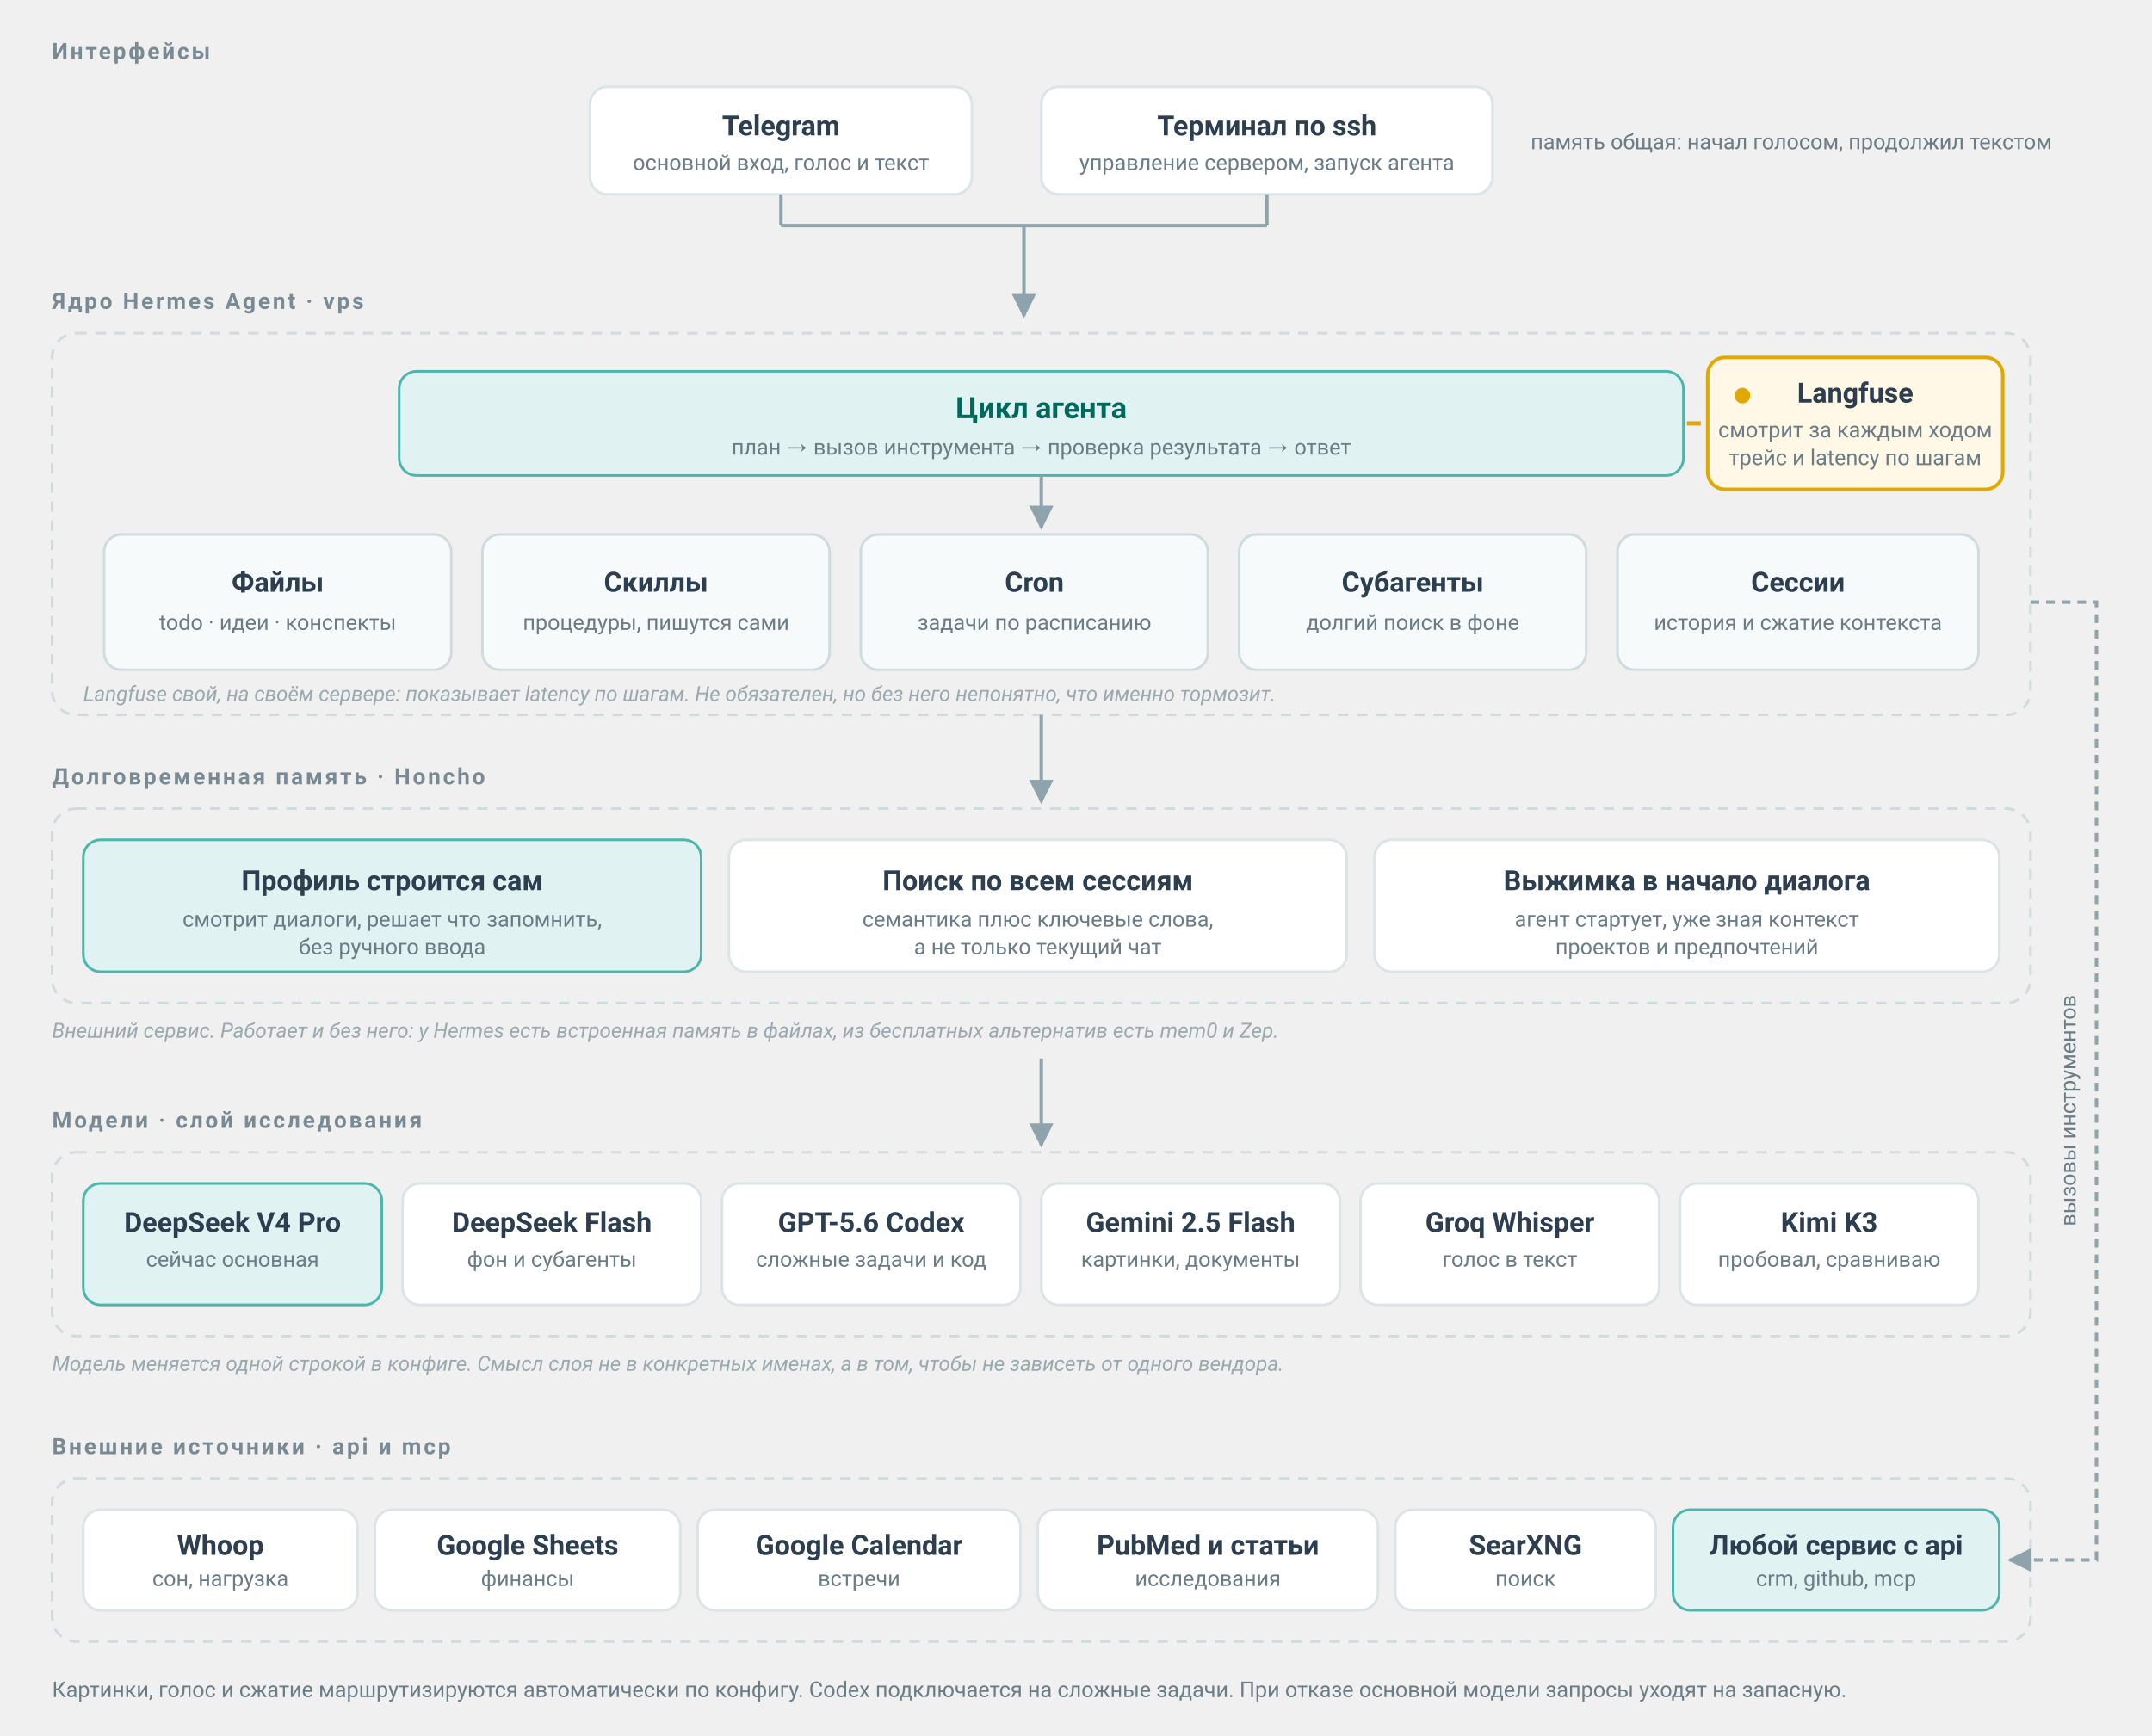
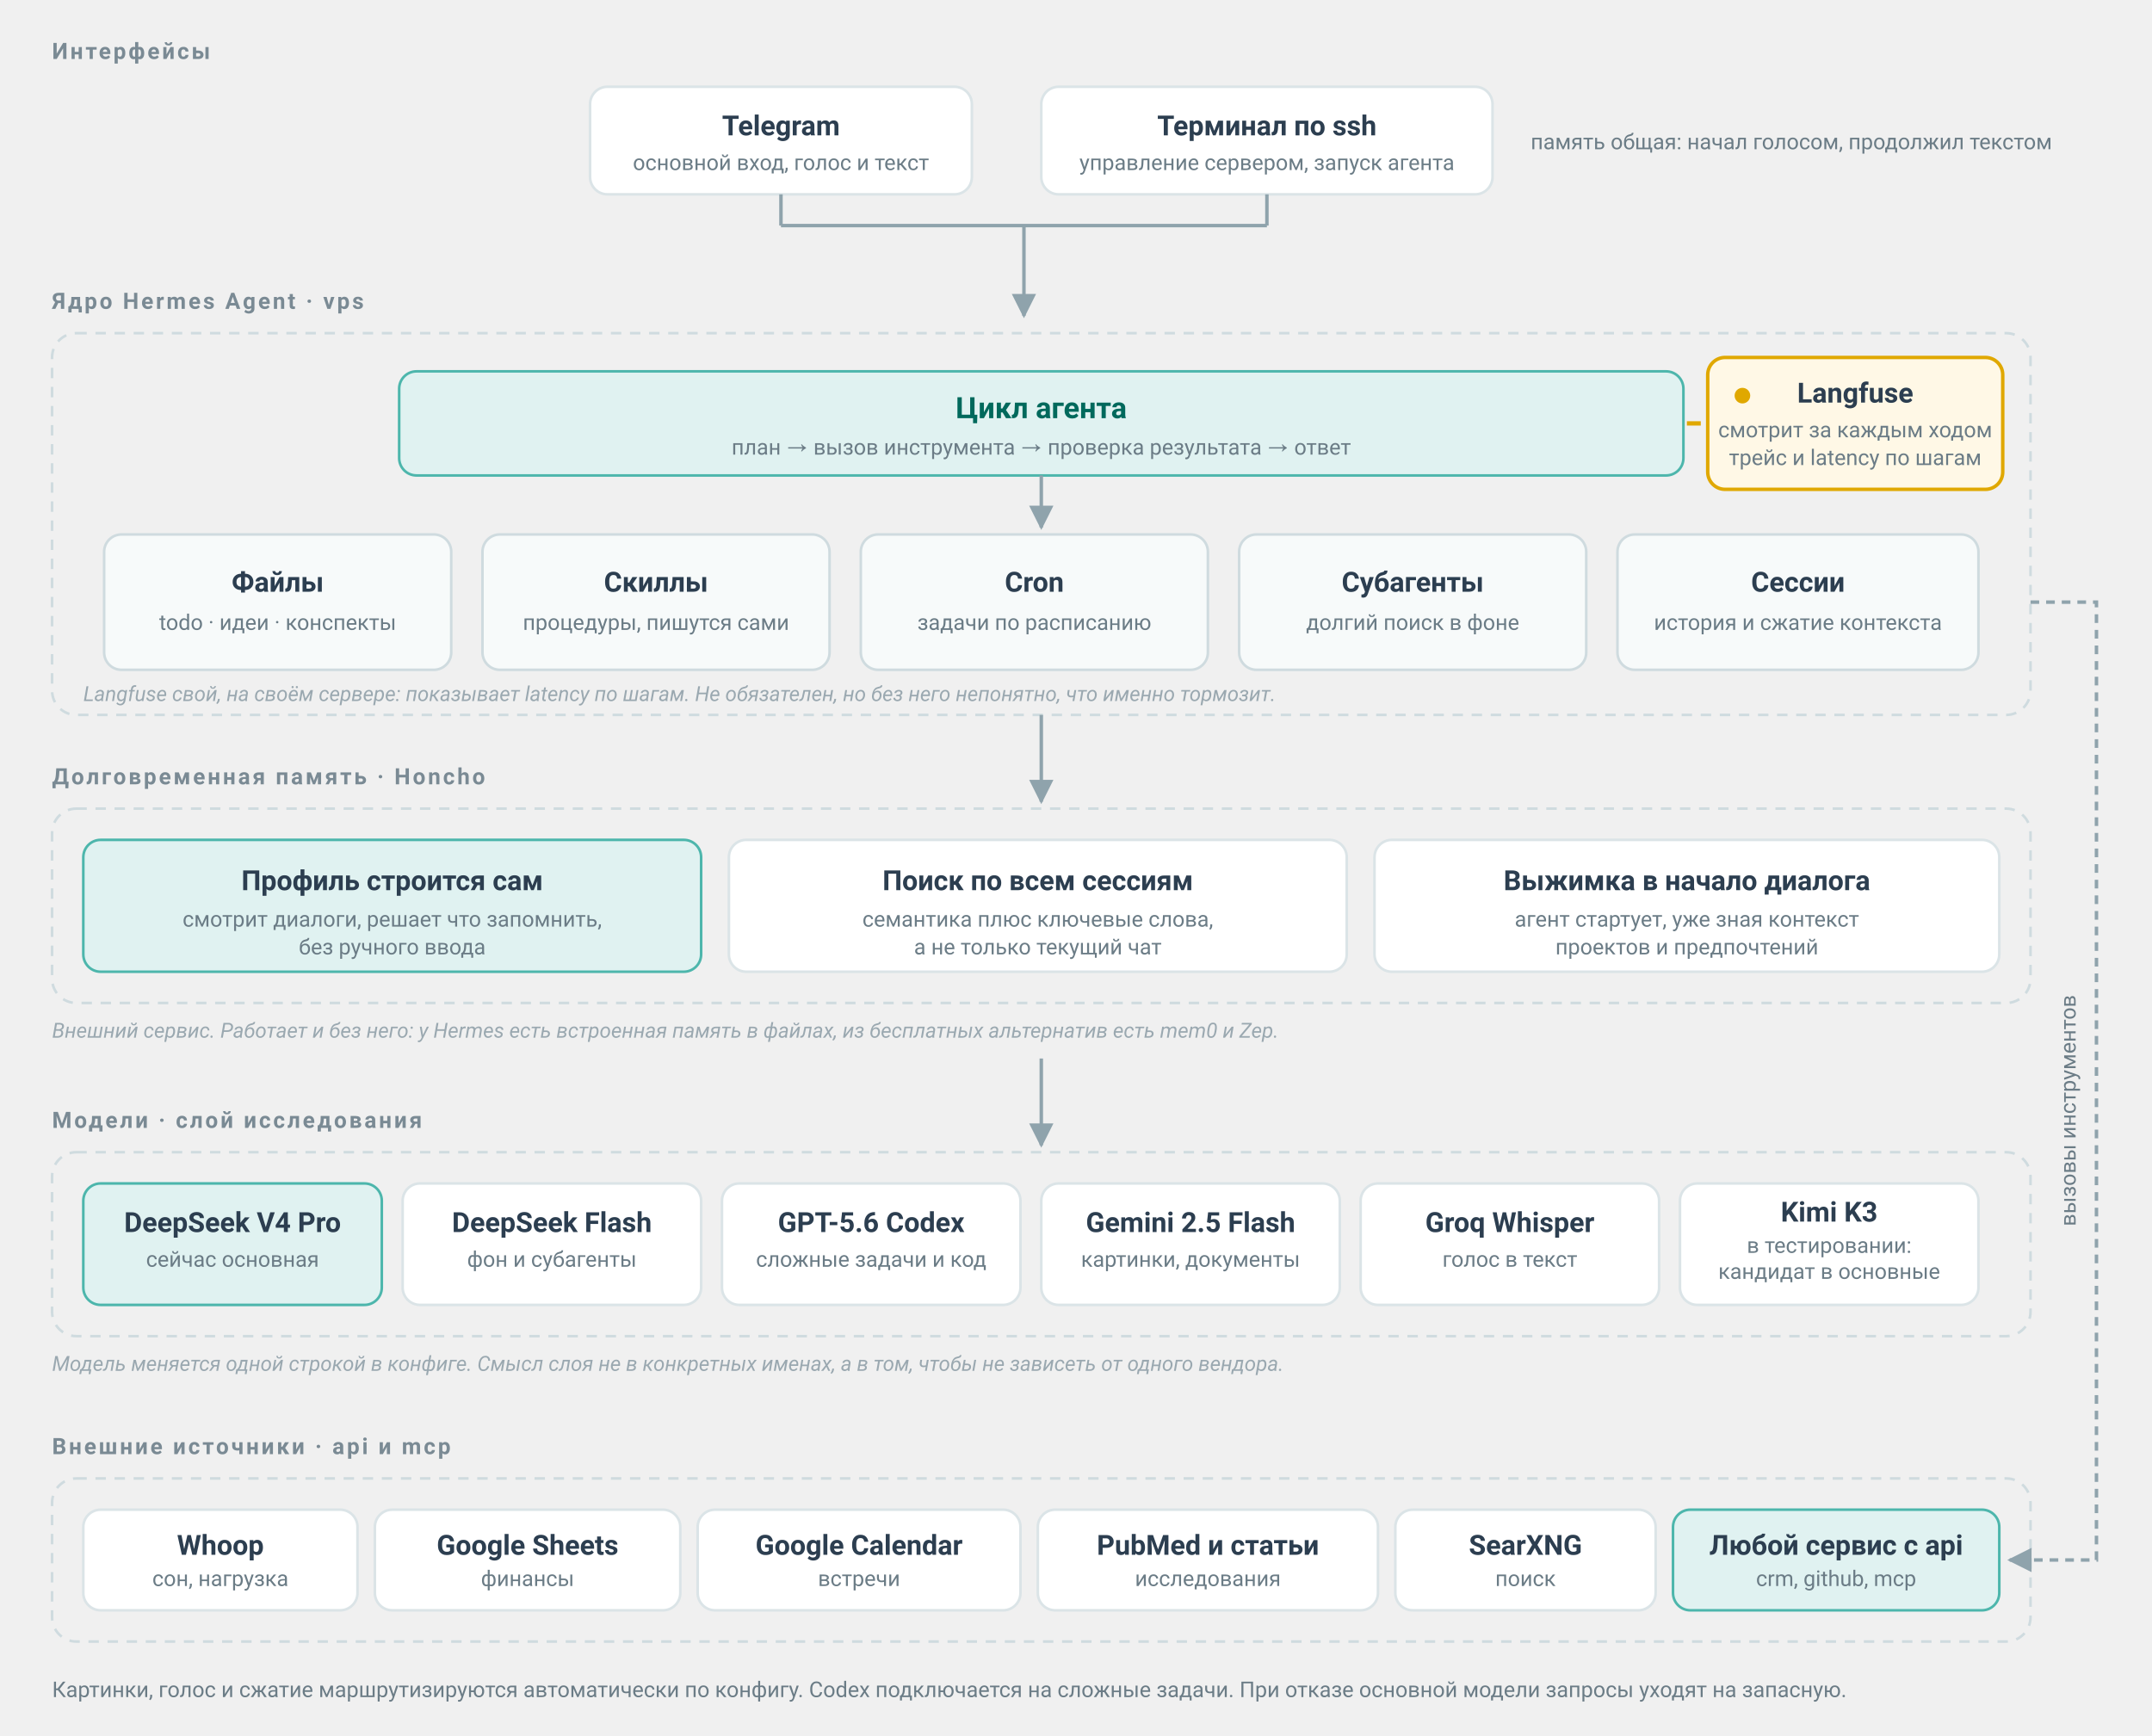
<svg xmlns="http://www.w3.org/2000/svg" viewBox="0 0 1240 1000" width="1240" height="1000" role="img" aria-label="Архитектура ассистента: интерфейсы, ядро Hermes на vps, долговременная память, слой моделей, внешние источники через api и mcp">
  <style>
  .t     { font-family: -apple-system, BlinkMacSystemFont, "Segoe UI", Roboto, Helvetica, Arial, sans-serif; }
  .band  { font-size: 13px; font-weight: 600; letter-spacing: 1.4px; text-transform: uppercase; fill: #7a8a94; }
  .name  { font-size: 16px; font-weight: 600; fill: #2c3e50; }
  .core  { font-size: 17px; font-weight: 600; fill: #00695c; }
  .sub   { font-size: 12.5px; fill: #6b7c86; }
  .alt   { font-size: 12px; fill: #9aa8b0; font-style: italic; }
  .card  { fill: #ffffff; stroke: #dbe4e7; stroke-width: 1.5; }
  .cardA { fill: #e0f2f1; stroke: #4db6ac; stroke-width: 1.5; }
  .cardB { fill: #f7fafa; stroke: #cfdbdf; stroke-width: 1.5; }
  .cardW { fill: #fff8e6; stroke: #e0a800; stroke-width: 2; }
  .dot   { fill: #e0a800; }
  .flowW { stroke: #e0a800; stroke-width: 2.5; fill: none; }
  .watch { font-size: 11.5px; fill: #b58600; font-weight: 600; letter-spacing: .4px; }
  .zone  { fill: none; stroke: #cfdbdf; stroke-width: 1.5; stroke-dasharray: 6 5; }
  .flow  { stroke: #8fa3ac; stroke-width: 2; fill: none; }
  .flowD { stroke: #8fa3ac; stroke-width: 2; fill: none; stroke-dasharray: 5 4; }
  @media (prefers-color-scheme: dark) {
    .band { fill: #7f8f9a; } .name { fill: #ededed; } .core { fill: #80cbc4; }
    .sub  { fill: #9aa8b2; } .alt  { fill: #78858d; }
    .card { fill: #1e2426; stroke: #38434a; }
    .cardA{ fill: #12312e; stroke: #4db6ac; }
    .cardB{ fill: #191f21; stroke: #333d43; }
    .cardW { fill: #2a2415; stroke: #d9a520; }
    .dot   { fill: #d9a520; } .flowW { stroke: #d9a520; } .watch { fill: #c79a2e; }
    .zone { stroke: #3a464d; } .flow, .flowD { stroke: #63757f; }
  }
</style>
  <defs>
    <marker id="a" viewBox="0 0 10 10" refX="9" refY="5" markerWidth="7" markerHeight="7" orient="auto-start-reverse">
      <path d="M0,0 L10,5 L0,10 z" fill="#8fa3ac" />
    </marker>
  </defs>
  <g class="t">
    <text x="30" y="34" class="band">Интерфейсы</text>
    <rect x="340" y="50" width="220" height="62" rx="10" class="card" />
    <text x="450" y="78" class="name" text-anchor="middle">Telegram</text>
    <text x="450" y="98" class="sub" text-anchor="middle">основной вход, голос и текст</text>
    <rect x="600" y="50" width="260" height="62" rx="10" class="card" />
    <text x="730" y="78" class="name" text-anchor="middle">Терминал по ssh</text>
    <text x="730" y="98" class="sub" text-anchor="middle">управление сервером, запуск агента</text>
    <text x="882" y="86" class="sub">память общая: начал голосом, продолжил текстом</text>
    <path d="M450,112 L450,130 M730,112 L730,130" class="flow" />
    <path d="M450,130 L730,130" class="flow" />
    <path d="M590,130 L590,182" class="flow" marker-end="url(#a)" />
    <text x="30" y="178" class="band">Ядро Hermes Agent · vps</text>
    <rect x="30" y="192" width="1140" height="220" rx="14" class="zone" />
    <rect x="230" y="214" width="740" height="60" rx="10" class="cardA" />
    <text x="600" y="241" class="core" text-anchor="middle">Цикл агента</text>
    <text x="600" y="262" class="sub" text-anchor="middle">план → вызов инструмента → проверка результата → ответ</text>
    <rect x="984" y="206" width="170" height="76" rx="10" class="cardW" />
    <circle cx="1004" cy="228" r="4.5" class="dot" />
    <text x="1069" y="232" class="name" text-anchor="middle" font-size="15">Langfuse</text>
    <text x="1069" y="252" class="sub" text-anchor="middle" font-size="11.5">смотрит за каждым ходом</text>
    <text x="1069" y="268" class="sub" text-anchor="middle" font-size="11.5">трейс и latency по шагам</text>
    <path d="M972,244 L980,244" class="flowW" />
    <path d="M600,274 L600,304" class="flow" marker-end="url(#a)" />
    <rect x="60" y="308" width="200" height="78" rx="10" class="cardB" />
    <text x="160" y="341" class="name" text-anchor="middle">Файлы</text>
    <text x="160" y="363" class="sub" text-anchor="middle">todo · идеи · конспекты</text>
    <rect x="278" y="308" width="200" height="78" rx="10" class="cardB" />
    <text x="378" y="341" class="name" text-anchor="middle">Скиллы</text>
    <text x="378" y="363" class="sub" text-anchor="middle">процедуры, пишутся сами</text>
    <rect x="496" y="308" width="200" height="78" rx="10" class="cardB" />
    <text x="596" y="341" class="name" text-anchor="middle">Cron</text>
    <text x="596" y="363" class="sub" text-anchor="middle">задачи по расписанию</text>
    <rect x="714" y="308" width="200" height="78" rx="10" class="cardB" />
    <text x="814" y="341" class="name" text-anchor="middle">Субагенты</text>
    <text x="814" y="363" class="sub" text-anchor="middle">долгий поиск в фоне</text>
    <rect x="932" y="308" width="208" height="78" rx="10" class="cardB" />
    <text x="1036" y="341" class="name" text-anchor="middle">Сессии</text>
    <text x="1036" y="363" class="sub" text-anchor="middle">история и сжатие контекста</text>
    <path d="M600,412 L600,462" class="flow" marker-end="url(#a)" />
    <text x="30" y="452" class="band">Долговременная память · Honcho</text>
    <rect x="30" y="466" width="1140" height="112" rx="14" class="zone" />
    <rect x="48" y="484" width="356" height="76" rx="10" class="cardA" />
    <text x="226" y="513" class="name" text-anchor="middle">Профиль строится сам</text>
    <text x="226" y="534" class="sub" text-anchor="middle">смотрит диалоги, решает что запомнить,</text>
    <text x="226" y="550" class="sub" text-anchor="middle">без ручного ввода</text>
    <rect x="420" y="484" width="356" height="76" rx="10" class="card" />
    <text x="598" y="513" class="name" text-anchor="middle">Поиск по всем сессиям</text>
    <text x="598" y="534" class="sub" text-anchor="middle">семантика плюс ключевые слова,</text>
    <text x="598" y="550" class="sub" text-anchor="middle">а не только текущий чат</text>
    <rect x="792" y="484" width="360" height="76" rx="10" class="card" />
    <text x="972" y="513" class="name" text-anchor="middle">Выжимка в начало диалога</text>
    <text x="972" y="534" class="sub" text-anchor="middle">агент стартует, уже зная контекст</text>
    <text x="972" y="550" class="sub" text-anchor="middle">проектов и предпочтений</text>
    <text x="48" y="404" class="alt">Langfuse свой, на своём сервере: показывает latency по шагам. Не обязателен, но без него непонятно, что именно тормозит.</text>
    <text x="30" y="598" class="alt">Внешний сервис. Работает и без него: у Hermes есть встроенная память в файлах, из бесплатных альтернатив есть mem0 и Zep.</text>
    <path d="M600,610 L600,660" class="flow" marker-end="url(#a)" />
    <text x="30" y="650" class="band">Модели · слой исследования</text>
    <rect x="30" y="664" width="1140" height="106" rx="14" class="zone" />
    <rect x="48" y="682" width="172" height="70" rx="10" class="cardA" />
    <text x="134" y="710" class="name" text-anchor="middle" font-size="15">DeepSeek V4 Pro</text>
    <text x="134" y="730" class="sub" text-anchor="middle" font-size="11.5">сейчас основная</text>
    <rect x="232" y="682" width="172" height="70" rx="10" class="card" />
    <text x="318" y="710" class="name" text-anchor="middle" font-size="15">DeepSeek Flash</text>
    <text x="318" y="730" class="sub" text-anchor="middle" font-size="11.5">фон и субагенты</text>
    <rect x="416" y="682" width="172" height="70" rx="10" class="card" />
    <text x="502" y="710" class="name" text-anchor="middle" font-size="15">GPT-5.6 Codex</text>
    <text x="502" y="730" class="sub" text-anchor="middle" font-size="11.5">сложные задачи и код</text>
    <rect x="600" y="682" width="172" height="70" rx="10" class="card" />
    <text x="686" y="710" class="name" text-anchor="middle" font-size="15">Gemini 2.5 Flash</text>
    <text x="686" y="730" class="sub" text-anchor="middle" font-size="11.5">картинки, документы</text>
    <rect x="784" y="682" width="172" height="70" rx="10" class="card" />
    <text x="870" y="710" class="name" text-anchor="middle" font-size="15">Groq Whisper</text>
    <text x="870" y="730" class="sub" text-anchor="middle" font-size="11.5">голос в текст</text>
    <rect x="968" y="682" width="172" height="70" rx="10" class="card" />
-     <text x="1054" y="710" class="name" text-anchor="middle" font-size="15">Kimi K3</text>
-     <text x="1054" y="730" class="sub" text-anchor="middle" font-size="11.5">пробовал, сравниваю</text>
+     <text x="1054" y="704" class="name" text-anchor="middle" font-size="15">Kimi K3</text>
+     <text x="1054" y="722" class="sub" text-anchor="middle" font-size="11.5">в тестировании:</text>
+     <text x="1054" y="737" class="sub" text-anchor="middle" font-size="11.5">кандидат в основные</text>
    <text x="30" y="790" class="alt">Модель меняется одной строкой в конфиге. Смысл слоя не в конкретных именах, а в том, чтобы не зависеть от одного вендора.</text>
    <text x="30" y="838" class="band">Внешние источники · api и mcp</text>
    <rect x="30" y="852" width="1140" height="94" rx="14" class="zone" />
    <rect x="48" y="870" width="158" height="58" rx="10" class="card" />
    <text x="127" y="896" class="name" text-anchor="middle" font-size="15">Whoop</text>
    <text x="127" y="914" class="sub" text-anchor="middle" font-size="11.5">сон, нагрузка</text>
    <rect x="216" y="870" width="176" height="58" rx="10" class="card" />
    <text x="304" y="896" class="name" text-anchor="middle" font-size="15">Google Sheets</text>
    <text x="304" y="914" class="sub" text-anchor="middle" font-size="11.5">финансы</text>
    <rect x="402" y="870" width="186" height="58" rx="10" class="card" />
    <text x="495" y="896" class="name" text-anchor="middle" font-size="15">Google Calendar</text>
    <text x="495" y="914" class="sub" text-anchor="middle" font-size="11.5">встречи</text>
    <rect x="598" y="870" width="196" height="58" rx="10" class="card" />
    <text x="696" y="896" class="name" text-anchor="middle" font-size="15">PubMed и статьи</text>
    <text x="696" y="914" class="sub" text-anchor="middle" font-size="11.5">исследования</text>
    <rect x="804" y="870" width="150" height="58" rx="10" class="card" />
    <text x="879" y="896" class="name" text-anchor="middle" font-size="15">SearXNG</text>
    <text x="879" y="914" class="sub" text-anchor="middle" font-size="11.5">поиск</text>
    <rect x="964" y="870" width="188" height="58" rx="10" class="cardA" />
    <text x="1058" y="896" class="name" text-anchor="middle" font-size="15">Любой сервис с api</text>
    <text x="1058" y="914" class="sub" text-anchor="middle" font-size="11.5">crm, github, mcp</text>
    <path d="M1170,347 L1208,347 L1208,899 L1158,899" class="flowD" marker-end="url(#a)" />
    <text x="1196" y="640" class="sub" transform="rotate(-90 1196,640)" text-anchor="middle">вызовы инструментов</text>
    <text x="30" y="978" class="sub">Картинки, голос и сжатие маршрутизируются автоматически по конфигу. Codex подключается на сложные задачи. При отказе основной модели запросы уходят на запасную.</text>
  </g>
</svg>
